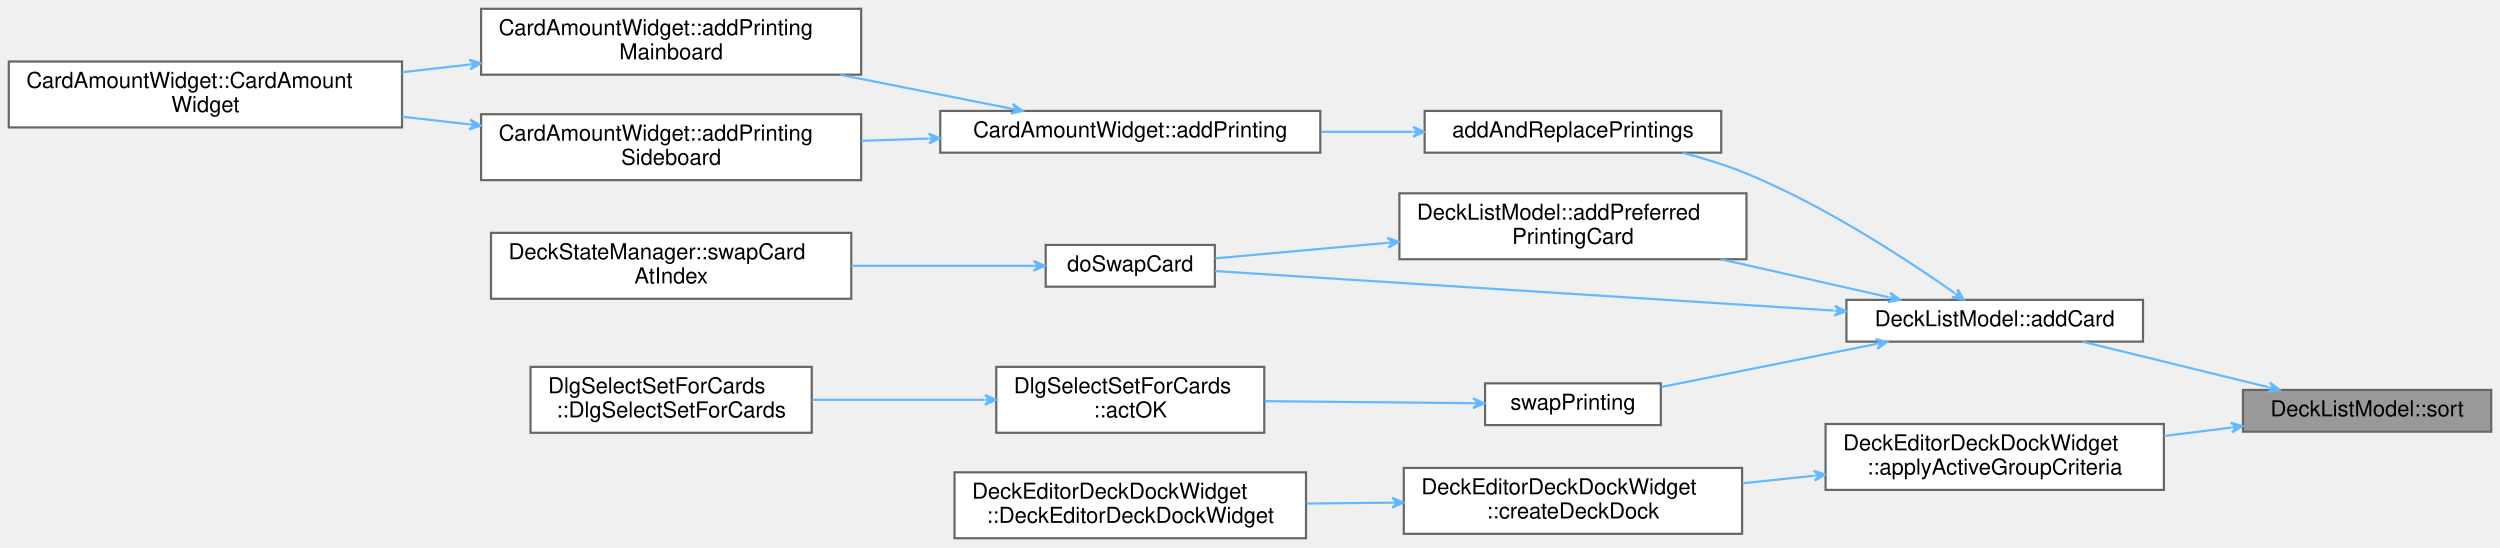
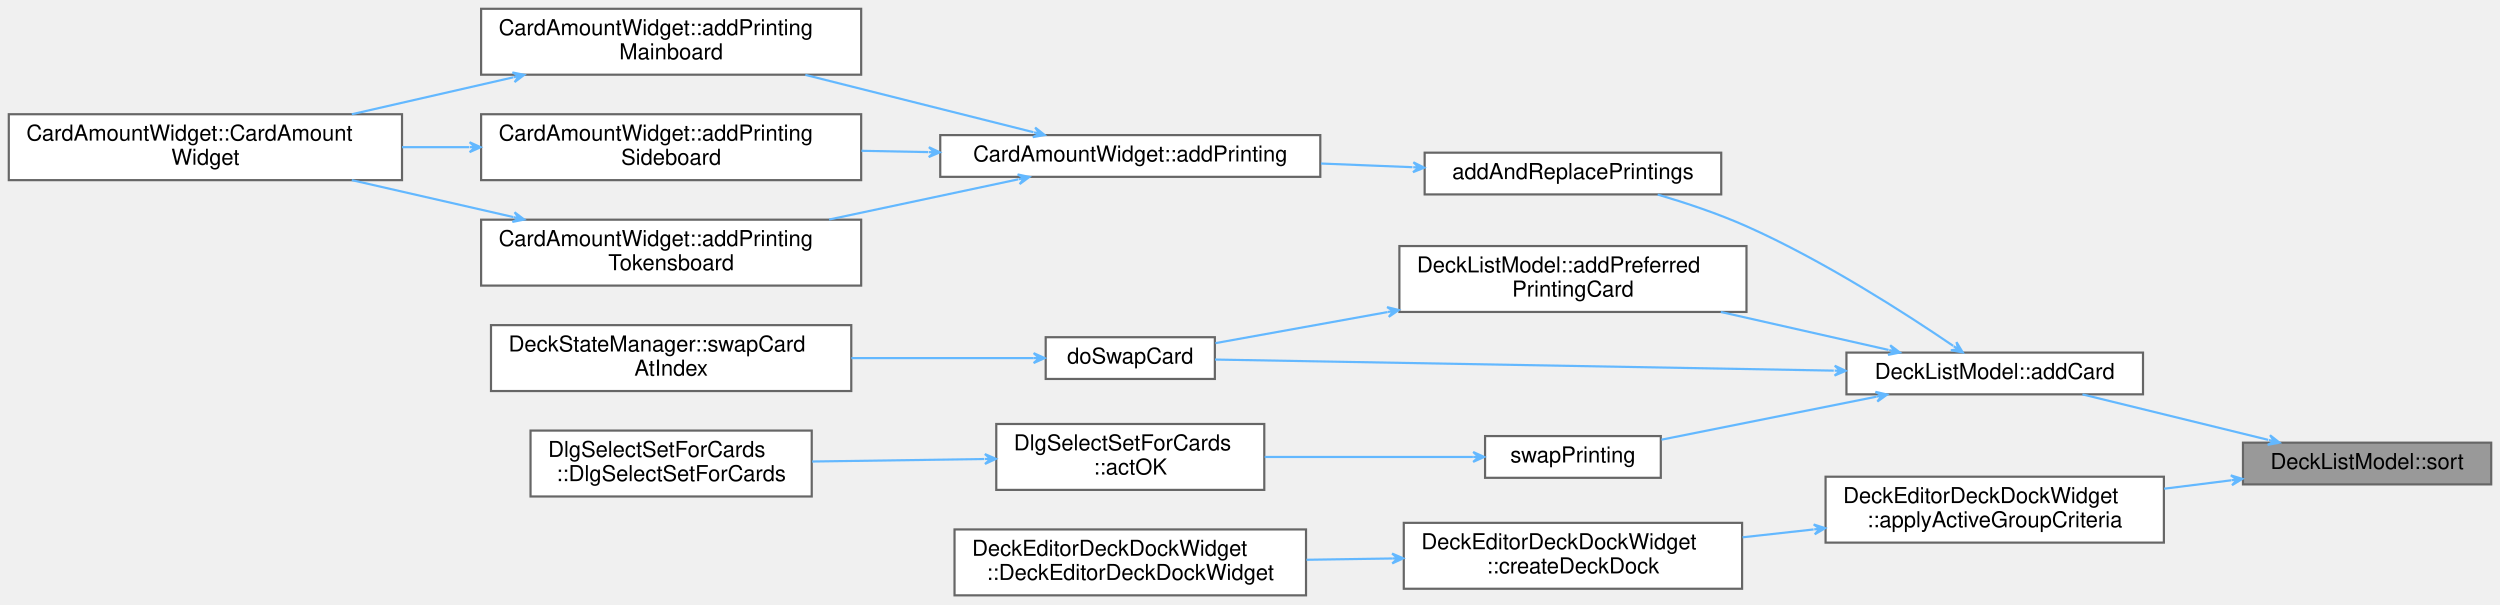
- <svg xmlns="http://www.w3.org/2000/svg" xmlns:xlink="http://www.w3.org/1999/xlink" width="1138pt" height="249pt" viewBox="0.00 0.00 1138.00 249.00">
-   <g id="graph0" class="graph" transform="scale(1 1) rotate(0) translate(4 245)">
+ <svg xmlns="http://www.w3.org/2000/svg" xmlns:xlink="http://www.w3.org/1999/xlink" width="1138pt" height="275pt" viewBox="0.00 0.00 1138.00 275.00">
+   <g id="graph0" class="graph" transform="scale(1 1) rotate(0) translate(4 271)">
    <g id="Node000001" class="node">
      <g id="a_Node000001">
        <a xlink:title=" ">
-           <polygon fill="#999999" stroke="#666666" points="1130,-67.5 1017,-67.5 1017,-48.5 1130,-48.5 1130,-67.5" />
-           <text text-anchor="middle" x="1073.5" y="-55.5" font-family="Helvetica,sans-Serif" font-size="10.00">DeckListModel::sort</text>
+           <polygon fill="#999999" stroke="#666666" points="1130,-69.5 1017,-69.5 1017,-50.5 1130,-50.5 1130,-69.5" />
+           <text text-anchor="middle" x="1073.5" y="-57.5" font-family="Helvetica,sans-Serif" font-size="10.00">DeckListModel::sort</text>
        </a>
      </g>
    </g>
    <g id="Node000002" class="node">
      <g id="a_Node000002">
        <a xlink:href="../../d9/de1/classDeckListModel.html#ac31406c75864382e2499851f3c84460e" target="_top" xlink:title="Adds an ExactCard to the specified zone.">
-           <polygon fill="white" stroke="#666666" points="971.5,-108.5 836.5,-108.5 836.5,-89.5 971.5,-89.5 971.5,-108.5" />
-           <text text-anchor="middle" x="904" y="-96.5" font-family="Helvetica,sans-Serif" font-size="10.00">DeckListModel::addCard</text>
+           <polygon fill="white" stroke="#666666" points="971.5,-110.5 836.5,-110.5 836.5,-91.5 971.5,-91.5 971.5,-110.5" />
+           <text text-anchor="middle" x="904" y="-98.5" font-family="Helvetica,sans-Serif" font-size="10.00">DeckListModel::addCard</text>
        </a>
      </g>
    </g>
    <g id="edge1_Node000001_Node000002" class="edge">
      <g id="a_edge1_Node000001_Node000002">
        <a xlink:title=" ">
-           <path fill="none" stroke="#63b8ff" d="M1028.5,-68.77C1002.25,-75.2 969.22,-83.28 943.93,-89.47" />
-           <polygon fill="#63b8ff" stroke="#63b8ff" points="1033.65,-67.51 1029.33,-70.88 1031.22,-68.1 1028.79,-68.7 1028.79,-68.7 1028.79,-68.7 1031.22,-68.1 1028.26,-66.51 1033.65,-67.51 1033.65,-67.51" />
-         </a>
-       </g>
-     </g>
-     <g id="Node000014" class="node">
-       <g id="a_Node000014">
+           <path fill="none" stroke="#63b8ff" d="M1028.5,-70.77C1002.25,-77.2 969.22,-85.28 943.93,-91.47" />
+           <polygon fill="#63b8ff" stroke="#63b8ff" points="1033.65,-69.51 1029.33,-72.88 1031.22,-70.1 1028.79,-70.7 1028.79,-70.7 1028.79,-70.7 1031.22,-70.1 1028.26,-68.51 1033.65,-69.51 1033.65,-69.51" />
+         </a>
+       </g>
+     </g>
+     <g id="Node000015" class="node">
+       <g id="a_Node000015">
        <a xlink:href="../../d9/df7/classDeckEditorDeckDockWidget.html#adfb56dc6dd03726355eb507ca96bcbc6" target="_top" xlink:title=" ">
-           <polygon fill="white" stroke="#666666" points="981,-52 827,-52 827,-22 981,-22 981,-52" />
-           <text text-anchor="start" x="835" y="-40" font-family="Helvetica,sans-Serif" font-size="10.00">DeckEditorDeckDockWidget</text>
-           <text text-anchor="middle" x="904" y="-29" font-family="Helvetica,sans-Serif" font-size="10.00">::applyActiveGroupCriteria</text>
-         </a>
-       </g>
-     </g>
-     <g id="edge15_Node000001_Node000014" class="edge">
-       <g id="a_edge15_Node000001_Node000014">
-         <a xlink:title=" ">
-           <path fill="none" stroke="#63b8ff" d="M1011.59,-50.36C1001.69,-49.12 991.32,-47.82 981.11,-46.54" />
-           <polygon fill="#63b8ff" stroke="#63b8ff" points="1016.72,-51.01 1011.48,-52.62 1014.24,-50.7 1011.76,-50.39 1011.76,-50.39 1011.76,-50.39 1014.24,-50.7 1012.04,-48.15 1016.72,-51.01 1016.72,-51.01" />
+           <polygon fill="white" stroke="#666666" points="981,-54 827,-54 827,-24 981,-24 981,-54" />
+           <text text-anchor="start" x="835" y="-42" font-family="Helvetica,sans-Serif" font-size="10.00">DeckEditorDeckDockWidget</text>
+           <text text-anchor="middle" x="904" y="-31" font-family="Helvetica,sans-Serif" font-size="10.00">::applyActiveGroupCriteria</text>
+         </a>
+       </g>
+     </g>
+     <g id="edge17_Node000001_Node000015" class="edge">
+       <g id="a_edge17_Node000001_Node000015">
+         <a xlink:title=" ">
+           <path fill="none" stroke="#63b8ff" d="M1011.59,-52.36C1001.69,-51.12 991.32,-49.82 981.11,-48.54" />
+           <polygon fill="#63b8ff" stroke="#63b8ff" points="1016.72,-53.01 1011.48,-54.62 1014.24,-52.7 1011.76,-52.39 1011.76,-52.39 1011.76,-52.39 1014.24,-52.7 1012.04,-50.15 1016.72,-53.01 1016.72,-53.01" />
        </a>
      </g>
    </g>
    <g id="Node000003" class="node">
      <g id="a_Node000003">
        <a xlink:href="../../d1/d29/card__amount__widget_8cpp.html#ad431b00749f2b7e3f48c4ce84f22d61f" target="_top" xlink:title=" ">
-           <polygon fill="white" stroke="#666666" points="779.5,-194.5 644.5,-194.5 644.5,-175.5 779.5,-175.5 779.5,-194.5" />
-           <text text-anchor="middle" x="712" y="-182.5" font-family="Helvetica,sans-Serif" font-size="10.00">addAndReplacePrintings</text>
+           <polygon fill="white" stroke="#666666" points="779.5,-201.5 644.5,-201.5 644.5,-182.5 779.5,-182.5 779.5,-201.5" />
+           <text text-anchor="middle" x="712" y="-189.5" font-family="Helvetica,sans-Serif" font-size="10.00">addAndReplacePrintings</text>
        </a>
      </g>
    </g>
    <g id="edge2_Node000002_Node000003" class="edge">
      <g id="a_edge2_Node000002_Node000003">
        <a xlink:title=" ">
-           <path fill="none" stroke="#63b8ff" d="M885.61,-111.68C864.3,-126.66 826.62,-151.4 791,-166 781.84,-169.75 771.77,-172.89 761.98,-175.45" />
-           <polygon fill="#63b8ff" stroke="#63b8ff" points="889.9,-108.64 887.12,-113.36 887.86,-110.08 885.82,-111.53 885.82,-111.53 885.82,-111.53 887.86,-110.08 884.52,-109.69 889.9,-108.64 889.9,-108.64" />
-         </a>
-       </g>
-     </g>
-     <g id="Node000008" class="node">
-       <g id="a_Node000008">
-         <a xlink:href="../../d9/de1/classDeckListModel.html#a889fd2a14a47f7433a130ac36562cb17" target="_top" xlink:title="Adds a card using the preferred printing if available.">
-           <polygon fill="white" stroke="#666666" points="791,-157 633,-157 633,-127 791,-127 791,-157" />
-           <text text-anchor="start" x="641" y="-145" font-family="Helvetica,sans-Serif" font-size="10.00">DeckListModel::addPreferred</text>
-           <text text-anchor="middle" x="712" y="-134" font-family="Helvetica,sans-Serif" font-size="10.00">PrintingCard</text>
-         </a>
-       </g>
-     </g>
-     <g id="edge8_Node000002_Node000008" class="edge">
-       <g id="a_edge8_Node000002_Node000008">
-         <a xlink:title=" ">
-           <path fill="none" stroke="#63b8ff" d="M855.69,-109.71C832.62,-114.93 804.48,-121.3 779.31,-126.99" />
-           <polygon fill="#63b8ff" stroke="#63b8ff" points="860.83,-108.54 856.45,-111.84 858.39,-109.09 855.96,-109.65 855.96,-109.65 855.96,-109.65 858.39,-109.09 855.46,-107.45 860.83,-108.54 860.83,-108.54" />
+           <path fill="none" stroke="#63b8ff" d="M885.1,-113.56C863.58,-128.22 825.98,-152.43 791,-168 778.19,-173.7 763.62,-178.59 750.57,-182.43" />
+           <polygon fill="#63b8ff" stroke="#63b8ff" points="889.44,-110.59 886.59,-115.27 887.38,-112 885.32,-113.42 885.32,-113.42 885.32,-113.42 887.38,-112 884.04,-111.56 889.44,-110.59 889.44,-110.59" />
        </a>
      </g>
    </g>
    <g id="Node000009" class="node">
      <g id="a_Node000009">
+         <a xlink:href="../../d9/de1/classDeckListModel.html#a889fd2a14a47f7433a130ac36562cb17" target="_top" xlink:title="Adds a card using the preferred printing if available.">
+           <polygon fill="white" stroke="#666666" points="791,-159 633,-159 633,-129 791,-129 791,-159" />
+           <text text-anchor="start" x="641" y="-147" font-family="Helvetica,sans-Serif" font-size="10.00">DeckListModel::addPreferred</text>
+           <text text-anchor="middle" x="712" y="-136" font-family="Helvetica,sans-Serif" font-size="10.00">PrintingCard</text>
+         </a>
+       </g>
+     </g>
+     <g id="edge10_Node000002_Node000009" class="edge">
+       <g id="a_edge10_Node000002_Node000009">
+         <a xlink:title=" ">
+           <path fill="none" stroke="#63b8ff" d="M855.69,-111.71C832.62,-116.93 804.48,-123.3 779.31,-128.99" />
+           <polygon fill="#63b8ff" stroke="#63b8ff" points="860.83,-110.54 856.45,-113.84 858.39,-111.09 855.96,-111.65 855.96,-111.65 855.96,-111.65 858.39,-111.09 855.46,-109.45 860.83,-110.54 860.83,-110.54" />
+         </a>
+       </g>
+     </g>
+     <g id="Node000010" class="node">
+       <g id="a_Node000010">
        <a xlink:href="../../df/d8c/deck__state__manager_8cpp.html#aa3e1ffa21bd288dfdab1d668da0eee3d" target="_top" xlink:title=" ">
-           <polygon fill="white" stroke="#666666" points="549,-133.5 472,-133.5 472,-114.5 549,-114.5 549,-133.5" />
-           <text text-anchor="middle" x="510.5" y="-121.5" font-family="Helvetica,sans-Serif" font-size="10.00">doSwapCard</text>
-         </a>
-       </g>
-     </g>
-     <g id="edge11_Node000002_Node000009" class="edge">
-       <g id="a_edge11_Node000002_Node000009">
-         <a xlink:title=" ">
-           <path fill="none" stroke="#63b8ff" d="M830.73,-103.61C747.47,-108.93 613.83,-117.47 549.08,-121.6" />
-           <polygon fill="#63b8ff" stroke="#63b8ff" points="836.14,-103.27 831.3,-105.83 833.65,-103.43 831.15,-103.59 831.15,-103.59 831.15,-103.59 833.65,-103.43 831.01,-101.34 836.14,-103.27 836.14,-103.27" />
-         </a>
-       </g>
-     </g>
-     <g id="Node000011" class="node">
-       <g id="a_Node000011">
+           <polygon fill="white" stroke="#666666" points="549,-117.5 472,-117.5 472,-98.5 549,-98.5 549,-117.5" />
+           <text text-anchor="middle" x="510.5" y="-105.5" font-family="Helvetica,sans-Serif" font-size="10.00">doSwapCard</text>
+         </a>
+       </g>
+     </g>
+     <g id="edge13_Node000002_Node000010" class="edge">
+       <g id="a_edge13_Node000002_Node000010">
+         <a xlink:title=" ">
+           <path fill="none" stroke="#63b8ff" d="M830.73,-102.29C747.47,-103.78 613.83,-106.17 549.08,-107.33" />
+           <polygon fill="#63b8ff" stroke="#63b8ff" points="836.14,-102.2 831.18,-104.53 833.64,-102.24 831.14,-102.28 831.14,-102.28 831.14,-102.28 833.64,-102.24 831.1,-100.04 836.14,-102.2 836.14,-102.2" />
+         </a>
+       </g>
+     </g>
+     <g id="Node000012" class="node">
+       <g id="a_Node000012">
        <a xlink:href="../../dc/d15/dlg__select__set__for__cards_8cpp.html#aaa4cbe22ba5cbc2ae3857b7cbea51283" target="_top" xlink:title=" ">
-           <polygon fill="white" stroke="#666666" points="752,-70.5 672,-70.5 672,-51.5 752,-51.5 752,-70.5" />
-           <text text-anchor="middle" x="712" y="-58.5" font-family="Helvetica,sans-Serif" font-size="10.00">swapPrinting</text>
-         </a>
-       </g>
-     </g>
-     <g id="edge12_Node000002_Node000011" class="edge">
-       <g id="a_edge12_Node000002_Node000011">
-         <a xlink:title=" ">
-           <path fill="none" stroke="#63b8ff" d="M850.14,-88.43C819.13,-82.23 780.61,-74.52 752.29,-68.86" />
-           <polygon fill="#63b8ff" stroke="#63b8ff" points="855.05,-89.41 849.71,-90.64 852.6,-88.92 850.15,-88.43 850.15,-88.43 850.15,-88.43 852.6,-88.92 850.59,-86.22 855.05,-89.41 855.05,-89.41" />
+           <polygon fill="white" stroke="#666666" points="752,-72.5 672,-72.5 672,-53.5 752,-53.5 752,-72.5" />
+           <text text-anchor="middle" x="712" y="-60.5" font-family="Helvetica,sans-Serif" font-size="10.00">swapPrinting</text>
+         </a>
+       </g>
+     </g>
+     <g id="edge14_Node000002_Node000012" class="edge">
+       <g id="a_edge14_Node000002_Node000012">
+         <a xlink:title=" ">
+           <path fill="none" stroke="#63b8ff" d="M850.14,-90.43C819.13,-84.23 780.61,-76.52 752.29,-70.86" />
+           <polygon fill="#63b8ff" stroke="#63b8ff" points="855.05,-91.41 849.71,-92.64 852.6,-90.92 850.15,-90.43 850.15,-90.43 850.15,-90.43 852.6,-90.92 850.59,-88.22 855.05,-91.41 855.05,-91.41" />
        </a>
      </g>
    </g>
    <g id="Node000004" class="node">
      <g id="a_Node000004">
-         <a xlink:href="../../dc/d15/classCardAmountWidget.html#ac906400975077c0d604ff7112a489a4f" target="_top" xlink:title="Adds a printing of the card to the specified zone (Mainboard or Sideboard).">
-           <polygon fill="white" stroke="#666666" points="597,-194.5 424,-194.5 424,-175.5 597,-175.5 597,-194.5" />
-           <text text-anchor="middle" x="510.5" y="-182.5" font-family="Helvetica,sans-Serif" font-size="10.00">CardAmountWidget::addPrinting</text>
+         <a xlink:href="../../dc/d15/classCardAmountWidget.html#ac906400975077c0d604ff7112a489a4f" target="_top" xlink:title="Adds a printing of the card to the specified zone (Mainboard, Sideboard, or Tokensboard).">
+           <polygon fill="white" stroke="#666666" points="597,-209.5 424,-209.5 424,-190.5 597,-190.5 597,-209.5" />
+           <text text-anchor="middle" x="510.5" y="-197.5" font-family="Helvetica,sans-Serif" font-size="10.00">CardAmountWidget::addPrinting</text>
        </a>
      </g>
    </g>
    <g id="edge3_Node000003_Node000004" class="edge">
      <g id="a_edge3_Node000003_Node000004">
        <a xlink:title=" ">
-           <path fill="none" stroke="#63b8ff" d="M638.95,-185C625.44,-185 611.18,-185 597.3,-185" />
-           <polygon fill="#63b8ff" stroke="#63b8ff" points="644.29,-185 639.29,-187.25 641.79,-185 639.29,-185 639.29,-185 639.29,-185 641.79,-185 639.29,-182.75 644.29,-185 644.29,-185" />
+           <path fill="none" stroke="#63b8ff" d="M638.95,-194.89C625.44,-195.43 611.18,-196 597.3,-196.56" />
+           <polygon fill="#63b8ff" stroke="#63b8ff" points="644.29,-194.68 639.39,-197.12 641.79,-194.78 639.3,-194.88 639.3,-194.88 639.3,-194.88 641.79,-194.78 639.21,-192.63 644.29,-194.68 644.29,-194.68" />
        </a>
      </g>
    </g>
    <g id="Node000005" class="node">
      <g id="a_Node000005">
        <a xlink:href="../../dc/d15/classCardAmountWidget.html#aeba2373a04841c9c9c76b7a1c83d969c" target="_top" xlink:title="Adds a printing to the mainboard zone.">
-           <polygon fill="white" stroke="#666666" points="388,-241 215,-241 215,-211 388,-211 388,-241" />
-           <text text-anchor="start" x="223" y="-229" font-family="Helvetica,sans-Serif" font-size="10.00">CardAmountWidget::addPrinting</text>
-           <text text-anchor="middle" x="301.5" y="-218" font-family="Helvetica,sans-Serif" font-size="10.00">Mainboard</text>
+           <polygon fill="white" stroke="#666666" points="388,-267 215,-267 215,-237 388,-237 388,-267" />
+           <text text-anchor="start" x="223" y="-255" font-family="Helvetica,sans-Serif" font-size="10.00">CardAmountWidget::addPrinting</text>
+           <text text-anchor="middle" x="301.5" y="-244" font-family="Helvetica,sans-Serif" font-size="10.00">Mainboard</text>
        </a>
      </g>
    </g>
    <g id="edge4_Node000004_Node000005" class="edge">
      <g id="a_edge4_Node000004_Node000005">
        <a xlink:title=" ">
-           <path fill="none" stroke="#63b8ff" d="M456.51,-195.5C432.84,-200.18 404.5,-205.8 378.62,-210.92" />
-           <polygon fill="#63b8ff" stroke="#63b8ff" points="461.49,-194.51 457.02,-197.69 459.04,-195 456.59,-195.48 456.59,-195.48 456.59,-195.48 459.04,-195 456.15,-193.27 461.49,-194.51 461.49,-194.51" />
+           <path fill="none" stroke="#63b8ff" d="M466.42,-210.82C436.36,-218.37 395.82,-228.56 362.58,-236.91" />
+           <polygon fill="#63b8ff" stroke="#63b8ff" points="471.53,-209.54 467.23,-212.94 469.11,-210.15 466.68,-210.76 466.68,-210.76 466.68,-210.76 469.11,-210.15 466.14,-208.57 471.53,-209.54 471.53,-209.54" />
        </a>
      </g>
    </g>
    <g id="Node000007" class="node">
      <g id="a_Node000007">
        <a xlink:href="../../dc/d15/classCardAmountWidget.html#aedf81cc186bace12827aa73b0eede4e1" target="_top" xlink:title="Adds a printing to the sideboard zone.">
-           <polygon fill="white" stroke="#666666" points="388,-193 215,-193 215,-163 388,-163 388,-193" />
-           <text text-anchor="start" x="223" y="-181" font-family="Helvetica,sans-Serif" font-size="10.00">CardAmountWidget::addPrinting</text>
-           <text text-anchor="middle" x="301.5" y="-170" font-family="Helvetica,sans-Serif" font-size="10.00">Sideboard</text>
+           <polygon fill="white" stroke="#666666" points="388,-219 215,-219 215,-189 388,-189 388,-219" />
+           <text text-anchor="start" x="223" y="-207" font-family="Helvetica,sans-Serif" font-size="10.00">CardAmountWidget::addPrinting</text>
+           <text text-anchor="middle" x="301.5" y="-196" font-family="Helvetica,sans-Serif" font-size="10.00">Sideboard</text>
        </a>
      </g>
    </g>
    <g id="edge6_Node000004_Node000007" class="edge">
      <g id="a_edge6_Node000004_Node000007">
        <a xlink:title=" ">
-           <path fill="none" stroke="#63b8ff" d="M418.54,-181.92C408.43,-181.58 398.16,-181.23 388.12,-180.9" />
-           <polygon fill="#63b8ff" stroke="#63b8ff" points="423.81,-182.1 418.74,-184.18 421.31,-182.02 418.81,-181.93 418.81,-181.93 418.81,-181.93 421.31,-182.02 418.89,-179.68 423.81,-182.1 423.81,-182.1" />
+           <path fill="none" stroke="#63b8ff" d="M418.54,-201.76C408.43,-201.95 398.16,-202.15 388.12,-202.35" />
+           <polygon fill="#63b8ff" stroke="#63b8ff" points="423.81,-201.66 418.86,-204 421.31,-201.7 418.81,-201.75 418.81,-201.75 418.81,-201.75 421.31,-201.7 418.77,-199.5 423.81,-201.66 423.81,-201.66" />
+         </a>
+       </g>
+     </g>
+     <g id="Node000008" class="node">
+       <g id="a_Node000008">
+         <a xlink:href="../../dc/d15/classCardAmountWidget.html#a636a06e34e8b417810eaf15dd48c4315" target="_top" xlink:title="Adds a printing to the tokens zone.">
+           <polygon fill="white" stroke="#666666" points="388,-171 215,-171 215,-141 388,-141 388,-171" />
+           <text text-anchor="start" x="223" y="-159" font-family="Helvetica,sans-Serif" font-size="10.00">CardAmountWidget::addPrinting</text>
+           <text text-anchor="middle" x="301.5" y="-148" font-family="Helvetica,sans-Serif" font-size="10.00">Tokensboard</text>
+         </a>
+       </g>
+     </g>
+     <g id="edge8_Node000004_Node000008" class="edge">
+       <g id="a_edge8_Node000004_Node000008">
+         <a xlink:title=" ">
+           <path fill="none" stroke="#63b8ff" d="M459.5,-189.37C433.67,-183.88 401.71,-177.09 373.38,-171.07" />
+           <polygon fill="#63b8ff" stroke="#63b8ff" points="464.58,-190.45 459.23,-191.61 462.14,-189.93 459.69,-189.41 459.69,-189.41 459.69,-189.41 462.14,-189.93 460.16,-187.21 464.58,-190.45 464.58,-190.45" />
        </a>
      </g>
    </g>
    <g id="Node000006" class="node">
      <g id="a_Node000006">
        <a xlink:href="../../dc/d15/classCardAmountWidget.html#aa53fea0b4b7d37ba10b5982720aeadd8" target="_top" xlink:title="Constructs a widget for displaying and controlling the card count in a specific zone.">
-           <polygon fill="white" stroke="#666666" points="179,-217 0,-217 0,-187 179,-187 179,-217" />
-           <text text-anchor="start" x="8" y="-205" font-family="Helvetica,sans-Serif" font-size="10.00">CardAmountWidget::CardAmount</text>
-           <text text-anchor="middle" x="89.5" y="-194" font-family="Helvetica,sans-Serif" font-size="10.00">Widget</text>
+           <polygon fill="white" stroke="#666666" points="179,-219 0,-219 0,-189 179,-189 179,-219" />
+           <text text-anchor="start" x="8" y="-207" font-family="Helvetica,sans-Serif" font-size="10.00">CardAmountWidget::CardAmount</text>
+           <text text-anchor="middle" x="89.5" y="-196" font-family="Helvetica,sans-Serif" font-size="10.00">Widget</text>
        </a>
      </g>
    </g>
    <g id="edge5_Node000005_Node000006" class="edge">
      <g id="a_edge5_Node000005_Node000006">
        <a xlink:title=" ">
-           <path fill="none" stroke="#63b8ff" d="M209.79,-215.63C199.58,-214.47 189.19,-213.28 179.01,-212.12" />
-           <polygon fill="#63b8ff" stroke="#63b8ff" points="214.78,-216.2 209.56,-217.87 212.3,-215.92 209.81,-215.64 209.81,-215.64 209.81,-215.64 212.3,-215.92 210.07,-213.4 214.78,-216.2 214.78,-216.2" />
+           <path fill="none" stroke="#63b8ff" d="M229.6,-235.79C205.84,-230.36 179.47,-224.34 156.14,-219" />
+           <polygon fill="#63b8ff" stroke="#63b8ff" points="234.63,-236.94 229.26,-238.02 232.19,-236.39 229.76,-235.83 229.76,-235.83 229.76,-235.83 232.19,-236.39 230.26,-233.64 234.63,-236.94 234.63,-236.94" />
        </a>
      </g>
    </g>
    <g id="edge7_Node000007_Node000006" class="edge">
      <g id="a_edge7_Node000007_Node000006">
        <a xlink:title=" ">
-           <path fill="none" stroke="#63b8ff" d="M209.79,-188.37C199.58,-189.53 189.19,-190.72 179.01,-191.88" />
-           <polygon fill="#63b8ff" stroke="#63b8ff" points="214.78,-187.8 210.07,-190.6 212.3,-188.08 209.81,-188.36 209.81,-188.36 209.81,-188.36 212.3,-188.08 209.56,-186.13 214.78,-187.8 214.78,-187.8" />
-         </a>
-       </g>
-     </g>
-     <g id="edge9_Node000008_Node000009" class="edge">
-       <g id="a_edge9_Node000008_Node000009">
-         <a xlink:title=" ">
-           <path fill="none" stroke="#63b8ff" d="M627.65,-134.48C600.39,-132.02 571.43,-129.41 549.26,-127.41" />
-           <polygon fill="#63b8ff" stroke="#63b8ff" points="632.72,-134.94 627.54,-136.73 630.24,-134.71 627.75,-134.49 627.75,-134.49 627.75,-134.49 630.24,-134.71 627.95,-132.25 632.72,-134.94 632.72,-134.94" />
-         </a>
-       </g>
-     </g>
-     <g id="Node000010" class="node">
-       <g id="a_Node000010">
+           <path fill="none" stroke="#63b8ff" d="M209.51,-204C199.39,-204 189.1,-204 179.01,-204" />
+           <polygon fill="#63b8ff" stroke="#63b8ff" points="214.78,-204 209.78,-206.25 212.28,-204 209.78,-204 209.78,-204 209.78,-204 212.28,-204 209.78,-201.75 214.78,-204 214.78,-204" />
+         </a>
+       </g>
+     </g>
+     <g id="edge9_Node000008_Node000006" class="edge">
+       <g id="a_edge9_Node000008_Node000006">
+         <a xlink:title=" ">
+           <path fill="none" stroke="#63b8ff" d="M229.6,-172.21C205.84,-177.64 179.47,-183.66 156.14,-189" />
+           <polygon fill="#63b8ff" stroke="#63b8ff" points="234.63,-171.06 230.26,-174.36 232.19,-171.61 229.76,-172.17 229.76,-172.17 229.76,-172.17 232.19,-171.61 229.26,-169.98 234.63,-171.06 234.63,-171.06" />
+         </a>
+       </g>
+     </g>
+     <g id="edge11_Node000009_Node000010" class="edge">
+       <g id="a_edge11_Node000009_Node000010">
+         <a xlink:title=" ">
+           <path fill="none" stroke="#63b8ff" d="M627.65,-128.96C600.39,-124.04 571.43,-118.82 549.26,-114.81" />
+           <polygon fill="#63b8ff" stroke="#63b8ff" points="632.72,-129.88 627.4,-131.2 630.26,-129.43 627.8,-128.99 627.8,-128.99 627.8,-128.99 630.26,-129.43 628.2,-126.77 632.72,-129.88 632.72,-129.88" />
+         </a>
+       </g>
+     </g>
+     <g id="Node000011" class="node">
+       <g id="a_Node000011">
        <a xlink:href="../../dd/dab/classDeckStateManager.html#aac8bb40a3b2705db7a04cf880972e63f" target="_top" xlink:title="Swaps one copy of the card at the given index between the maindeck and sideboard. No-ops if index is ...">
-           <polygon fill="white" stroke="#666666" points="383.5,-139 219.5,-139 219.5,-109 383.5,-109 383.5,-139" />
-           <text text-anchor="start" x="227.5" y="-127" font-family="Helvetica,sans-Serif" font-size="10.00">DeckStateManager::swapCard</text>
-           <text text-anchor="middle" x="301.5" y="-116" font-family="Helvetica,sans-Serif" font-size="10.00">AtIndex</text>
-         </a>
-       </g>
-     </g>
-     <g id="edge10_Node000009_Node000010" class="edge">
-       <g id="a_edge10_Node000009_Node000010">
-         <a xlink:title=" ">
-           <path fill="none" stroke="#63b8ff" d="M466.52,-124C442.53,-124 411.85,-124 383.54,-124" />
-           <polygon fill="#63b8ff" stroke="#63b8ff" points="471.53,-124 466.53,-126.25 469.03,-124 466.53,-124 466.53,-124 466.53,-124 469.03,-124 466.53,-121.75 471.53,-124 471.53,-124" />
-         </a>
-       </g>
-     </g>
-     <g id="Node000012" class="node">
-       <g id="a_Node000012">
+           <polygon fill="white" stroke="#666666" points="383.5,-123 219.5,-123 219.5,-93 383.5,-93 383.5,-123" />
+           <text text-anchor="start" x="227.5" y="-111" font-family="Helvetica,sans-Serif" font-size="10.00">DeckStateManager::swapCard</text>
+           <text text-anchor="middle" x="301.5" y="-100" font-family="Helvetica,sans-Serif" font-size="10.00">AtIndex</text>
+         </a>
+       </g>
+     </g>
+     <g id="edge12_Node000010_Node000011" class="edge">
+       <g id="a_edge12_Node000010_Node000011">
+         <a xlink:title=" ">
+           <path fill="none" stroke="#63b8ff" d="M466.52,-108C442.53,-108 411.85,-108 383.54,-108" />
+           <polygon fill="#63b8ff" stroke="#63b8ff" points="471.53,-108 466.53,-110.25 469.03,-108 466.53,-108 466.53,-108 466.53,-108 469.03,-108 466.53,-105.75 471.53,-108 471.53,-108" />
+         </a>
+       </g>
+     </g>
+     <g id="Node000013" class="node">
+       <g id="a_Node000013">
        <a xlink:href="../../de/d26/classDlgSelectSetForCards.html#afc4fba26e6ae2ded0871a40cc35de04e" target="_top" xlink:title=" ">
          <polygon fill="white" stroke="#666666" points="571.5,-78 449.5,-78 449.5,-48 571.5,-48 571.5,-78" />
          <text text-anchor="start" x="457.5" y="-66" font-family="Helvetica,sans-Serif" font-size="10.00">DlgSelectSetForCards</text>
          <text text-anchor="middle" x="510.5" y="-55" font-family="Helvetica,sans-Serif" font-size="10.00">::actOK</text>
        </a>
      </g>
    </g>
-     <g id="edge13_Node000011_Node000012" class="edge">
-       <g id="a_edge13_Node000011_Node000012">
-         <a xlink:title=" ">
-           <path fill="none" stroke="#63b8ff" d="M666.47,-61.45C638.53,-61.73 602.16,-62.09 571.67,-62.4" />
-           <polygon fill="#63b8ff" stroke="#63b8ff" points="671.59,-61.4 666.61,-63.7 669.09,-61.42 666.59,-61.45 666.59,-61.45 666.59,-61.45 669.09,-61.42 666.56,-59.2 671.59,-61.4 671.59,-61.4" />
-         </a>
-       </g>
-     </g>
-     <g id="Node000013" class="node">
-       <g id="a_Node000013">
+     <g id="edge15_Node000012_Node000013" class="edge">
+       <g id="a_edge15_Node000012_Node000013">
+         <a xlink:title=" ">
+           <path fill="none" stroke="#63b8ff" d="M666.47,-63C638.53,-63 602.16,-63 571.67,-63" />
+           <polygon fill="#63b8ff" stroke="#63b8ff" points="671.59,-63 666.59,-65.25 669.09,-63 666.59,-63 666.59,-63 666.59,-63 669.09,-63 666.59,-60.75 671.59,-63 671.59,-63" />
+         </a>
+       </g>
+     </g>
+     <g id="Node000014" class="node">
+       <g id="a_Node000014">
        <a xlink:href="../../de/d26/classDlgSelectSetForCards.html#a5dcdea65584bb80ef387657cd1b11bed" target="_top" xlink:title=" ">
-           <polygon fill="white" stroke="#666666" points="365.5,-78 237.5,-78 237.5,-48 365.5,-48 365.5,-78" />
-           <text text-anchor="start" x="245.5" y="-66" font-family="Helvetica,sans-Serif" font-size="10.00">DlgSelectSetForCards</text>
-           <text text-anchor="middle" x="301.5" y="-55" font-family="Helvetica,sans-Serif" font-size="10.00">::DlgSelectSetForCards</text>
-         </a>
-       </g>
-     </g>
-     <g id="edge14_Node000012_Node000013" class="edge">
-       <g id="a_edge14_Node000012_Node000013">
-         <a xlink:title=" ">
-           <path fill="none" stroke="#63b8ff" d="M444.06,-63C419.01,-63 390.52,-63 365.69,-63" />
-           <polygon fill="#63b8ff" stroke="#63b8ff" points="449.35,-63 444.35,-65.25 446.85,-63 444.35,-63 444.35,-63 444.35,-63 446.85,-63 444.35,-60.75 449.35,-63 449.35,-63" />
-         </a>
-       </g>
-     </g>
-     <g id="Node000015" class="node">
-       <g id="a_Node000015">
-         <a xlink:href="../../d9/df7/classDeckEditorDeckDockWidget.html#af0d083e7f607e47b3fc22a45957c6a6a" target="_top" xlink:title=" ">
-           <polygon fill="white" stroke="#666666" points="789,-32 635,-32 635,-2 789,-2 789,-32" />
-           <text text-anchor="start" x="643" y="-20" font-family="Helvetica,sans-Serif" font-size="10.00">DeckEditorDeckDockWidget</text>
-           <text text-anchor="middle" x="712" y="-9" font-family="Helvetica,sans-Serif" font-size="10.00">::createDeckDock</text>
-         </a>
-       </g>
-     </g>
-     <g id="edge16_Node000014_Node000015" class="edge">
-       <g id="a_edge16_Node000014_Node000015">
-         <a xlink:title=" ">
-           <path fill="none" stroke="#63b8ff" d="M821.56,-28.43C810.82,-27.3 799.85,-26.14 789.2,-25.02" />
-           <polygon fill="#63b8ff" stroke="#63b8ff" points="826.81,-28.98 821.61,-30.69 824.33,-28.72 821.84,-28.46 821.84,-28.46 821.84,-28.46 824.33,-28.72 822.08,-26.22 826.81,-28.98 826.81,-28.98" />
+           <polygon fill="white" stroke="#666666" points="365.5,-75 237.5,-75 237.5,-45 365.5,-45 365.5,-75" />
+           <text text-anchor="start" x="245.5" y="-63" font-family="Helvetica,sans-Serif" font-size="10.00">DlgSelectSetForCards</text>
+           <text text-anchor="middle" x="301.5" y="-52" font-family="Helvetica,sans-Serif" font-size="10.00">::DlgSelectSetForCards</text>
+         </a>
+       </g>
+     </g>
+     <g id="edge16_Node000013_Node000014" class="edge">
+       <g id="a_edge16_Node000013_Node000014">
+         <a xlink:title=" ">
+           <path fill="none" stroke="#63b8ff" d="M444.06,-62.05C419.01,-61.69 390.52,-61.28 365.69,-60.92" />
+           <polygon fill="#63b8ff" stroke="#63b8ff" points="449.35,-62.13 444.32,-64.31 446.85,-62.09 444.35,-62.06 444.35,-62.06 444.35,-62.06 446.85,-62.09 444.38,-59.81 449.35,-62.13 449.35,-62.13" />
        </a>
      </g>
    </g>
    <g id="Node000016" class="node">
      <g id="a_Node000016">
+         <a xlink:href="../../d9/df7/classDeckEditorDeckDockWidget.html#af0d083e7f607e47b3fc22a45957c6a6a" target="_top" xlink:title=" ">
+           <polygon fill="white" stroke="#666666" points="789,-33 635,-33 635,-3 789,-3 789,-33" />
+           <text text-anchor="start" x="643" y="-21" font-family="Helvetica,sans-Serif" font-size="10.00">DeckEditorDeckDockWidget</text>
+           <text text-anchor="middle" x="712" y="-10" font-family="Helvetica,sans-Serif" font-size="10.00">::createDeckDock</text>
+         </a>
+       </g>
+     </g>
+     <g id="edge18_Node000015_Node000016" class="edge">
+       <g id="a_edge18_Node000015_Node000016">
+         <a xlink:title=" ">
+           <path fill="none" stroke="#63b8ff" d="M821.56,-30C810.82,-28.81 799.85,-27.6 789.2,-26.42" />
+           <polygon fill="#63b8ff" stroke="#63b8ff" points="826.81,-30.58 821.6,-32.27 824.33,-30.3 821.84,-30.03 821.84,-30.03 821.84,-30.03 824.33,-30.3 822.09,-27.79 826.81,-30.58 826.81,-30.58" />
+         </a>
+       </g>
+     </g>
+     <g id="Node000017" class="node">
+       <g id="a_Node000017">
        <a xlink:href="../../d9/df7/classDeckEditorDeckDockWidget.html#a5622dc70448c02427ce3511f07a8531c" target="_top" xlink:title=" ">
          <polygon fill="white" stroke="#666666" points="590.5,-30 430.5,-30 430.5,0 590.5,0 590.5,-30" />
          <text text-anchor="start" x="438.5" y="-18" font-family="Helvetica,sans-Serif" font-size="10.00">DeckEditorDeckDockWidget</text>
          <text text-anchor="middle" x="510.5" y="-7" font-family="Helvetica,sans-Serif" font-size="10.00">::DeckEditorDeckDockWidget</text>
        </a>
      </g>
    </g>
-     <g id="edge17_Node000015_Node000016" class="edge">
-       <g id="a_edge17_Node000015_Node000016">
-         <a xlink:title=" ">
-           <path fill="none" stroke="#63b8ff" d="M629.63,-16.18C616.78,-16.06 603.51,-15.92 590.71,-15.79" />
-           <polygon fill="#63b8ff" stroke="#63b8ff" points="634.72,-16.24 629.7,-18.43 632.22,-16.21 629.72,-16.19 629.72,-16.19 629.72,-16.19 632.22,-16.21 629.75,-13.94 634.72,-16.24 634.72,-16.24" />
+     <g id="edge19_Node000016_Node000017" class="edge">
+       <g id="a_edge19_Node000016_Node000017">
+         <a xlink:title=" ">
+           <path fill="none" stroke="#63b8ff" d="M629.63,-16.78C616.78,-16.58 603.51,-16.38 590.71,-16.19" />
+           <polygon fill="#63b8ff" stroke="#63b8ff" points="634.72,-16.85 629.69,-19.03 632.22,-16.82 629.72,-16.78 629.72,-16.78 629.72,-16.78 632.22,-16.82 629.76,-14.53 634.72,-16.85 634.72,-16.85" />
        </a>
      </g>
    </g>
  </g>
</svg>
